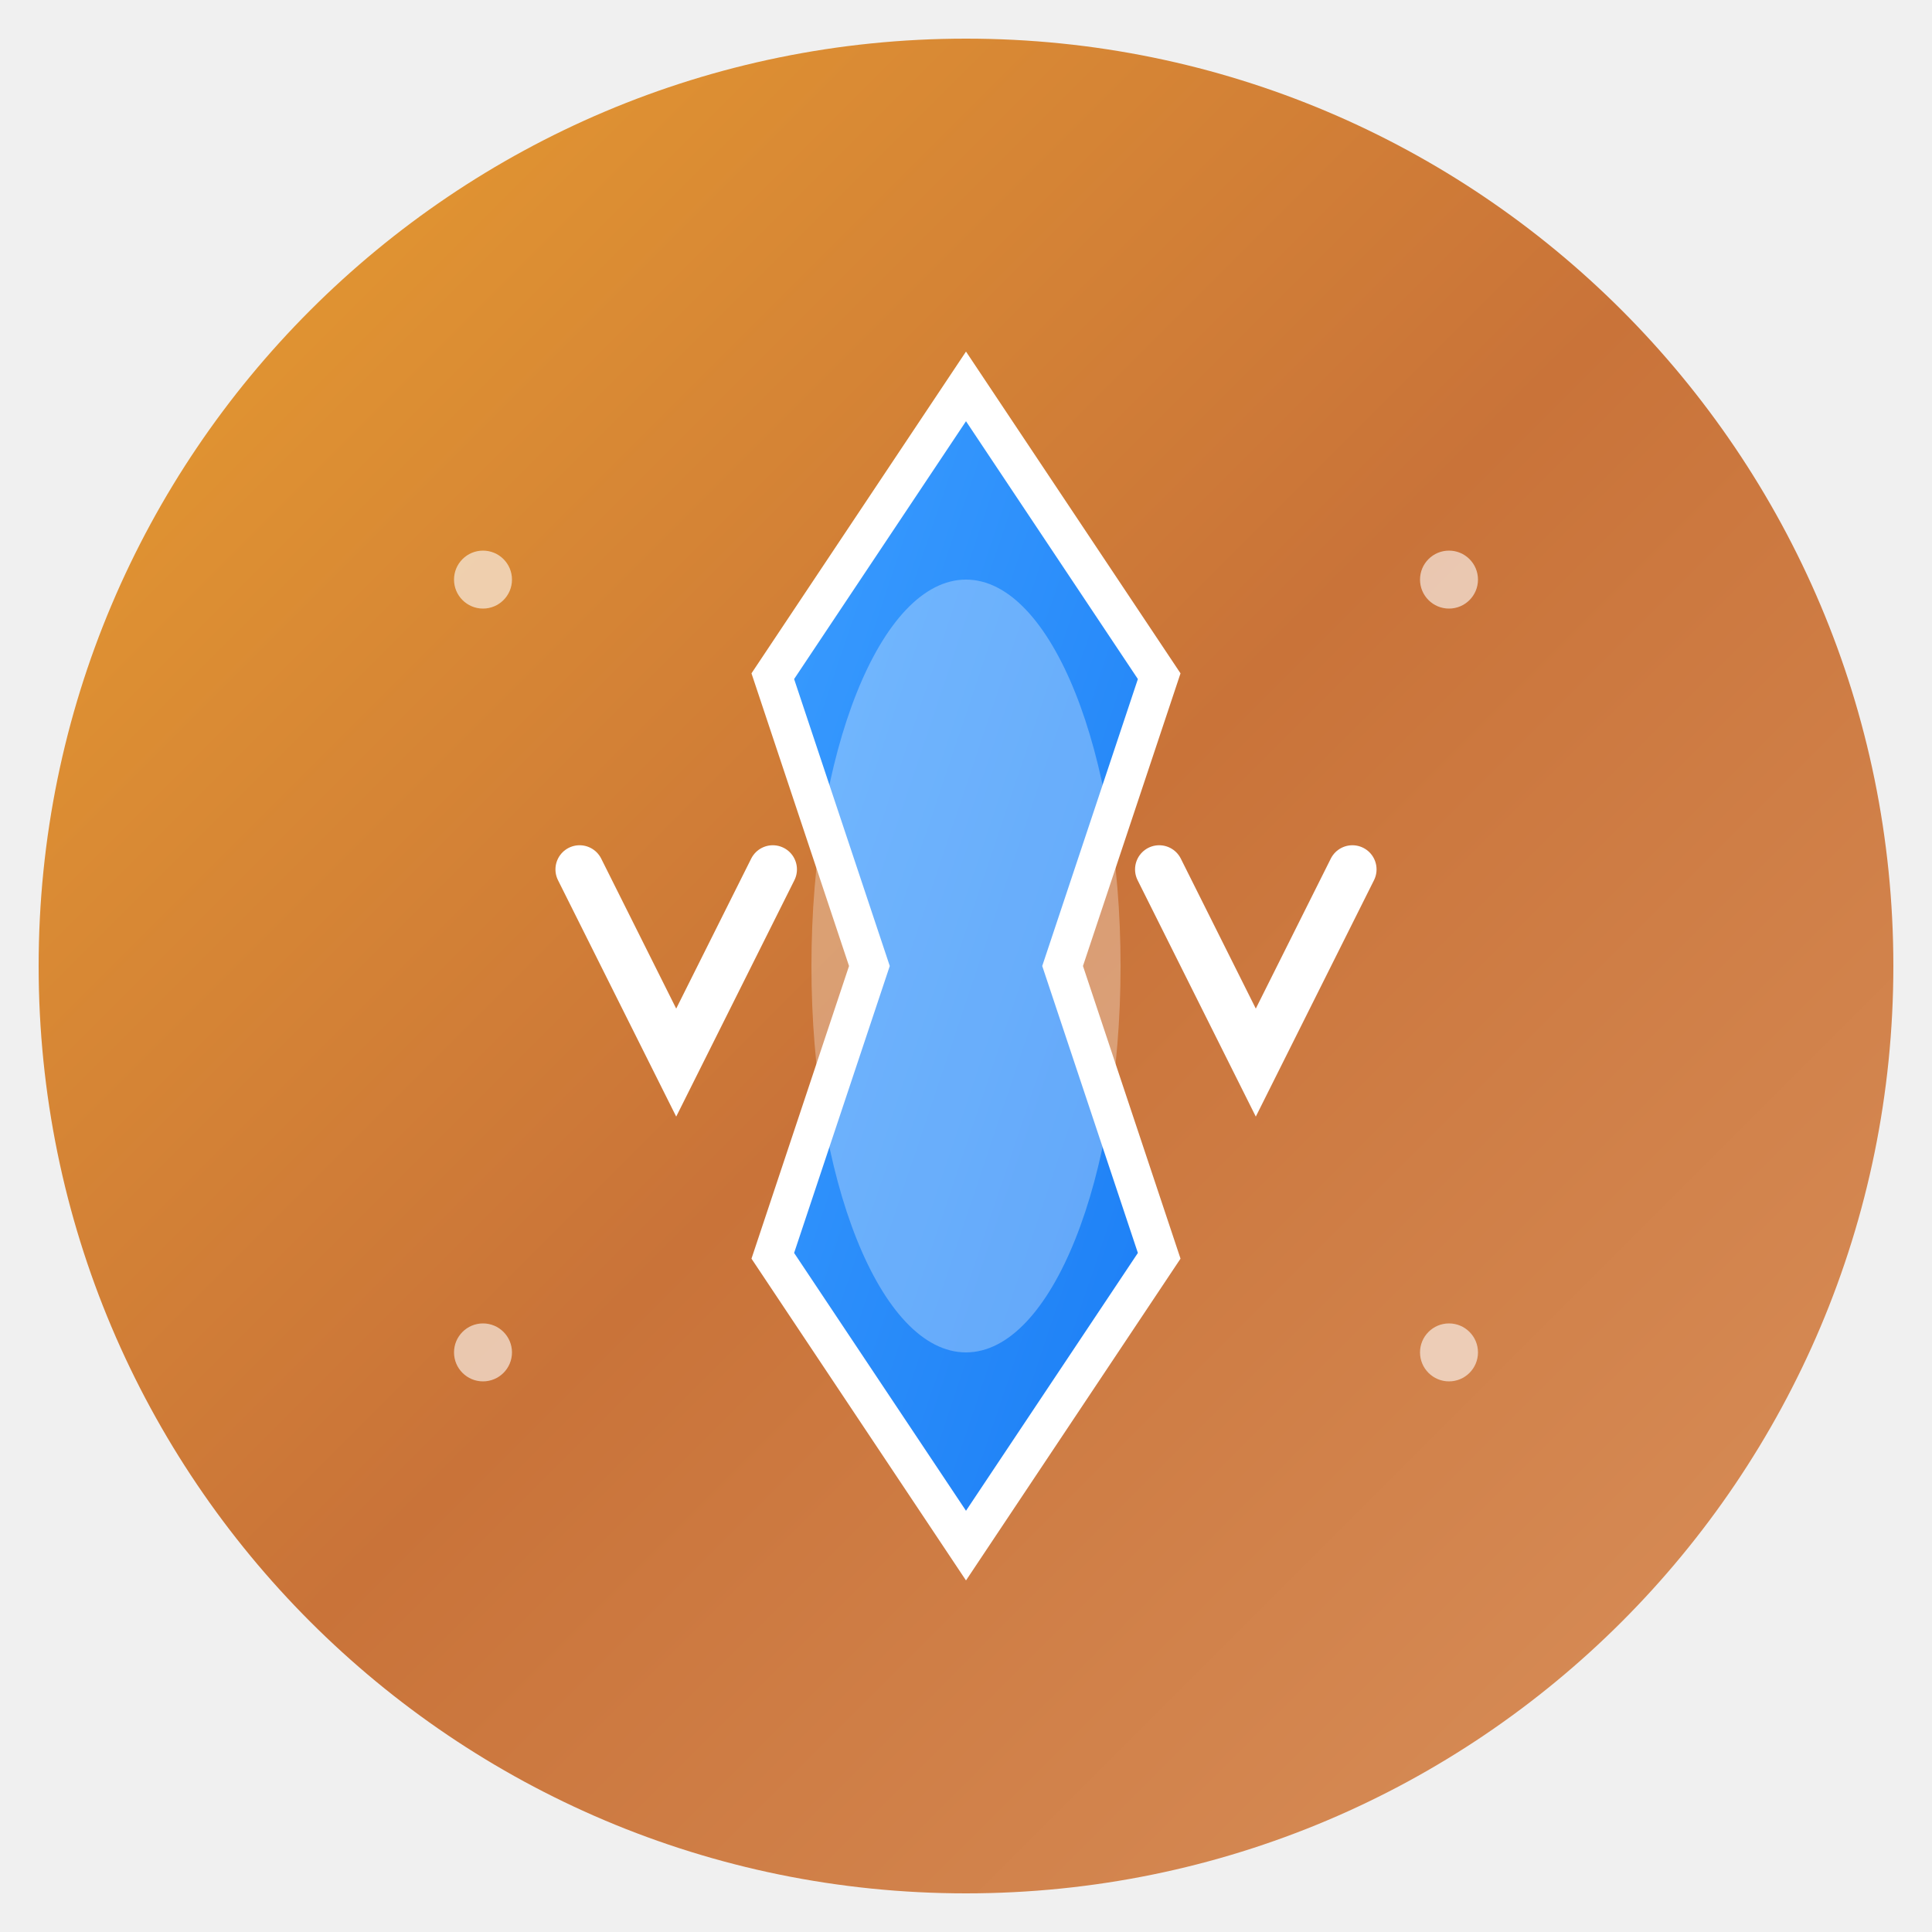
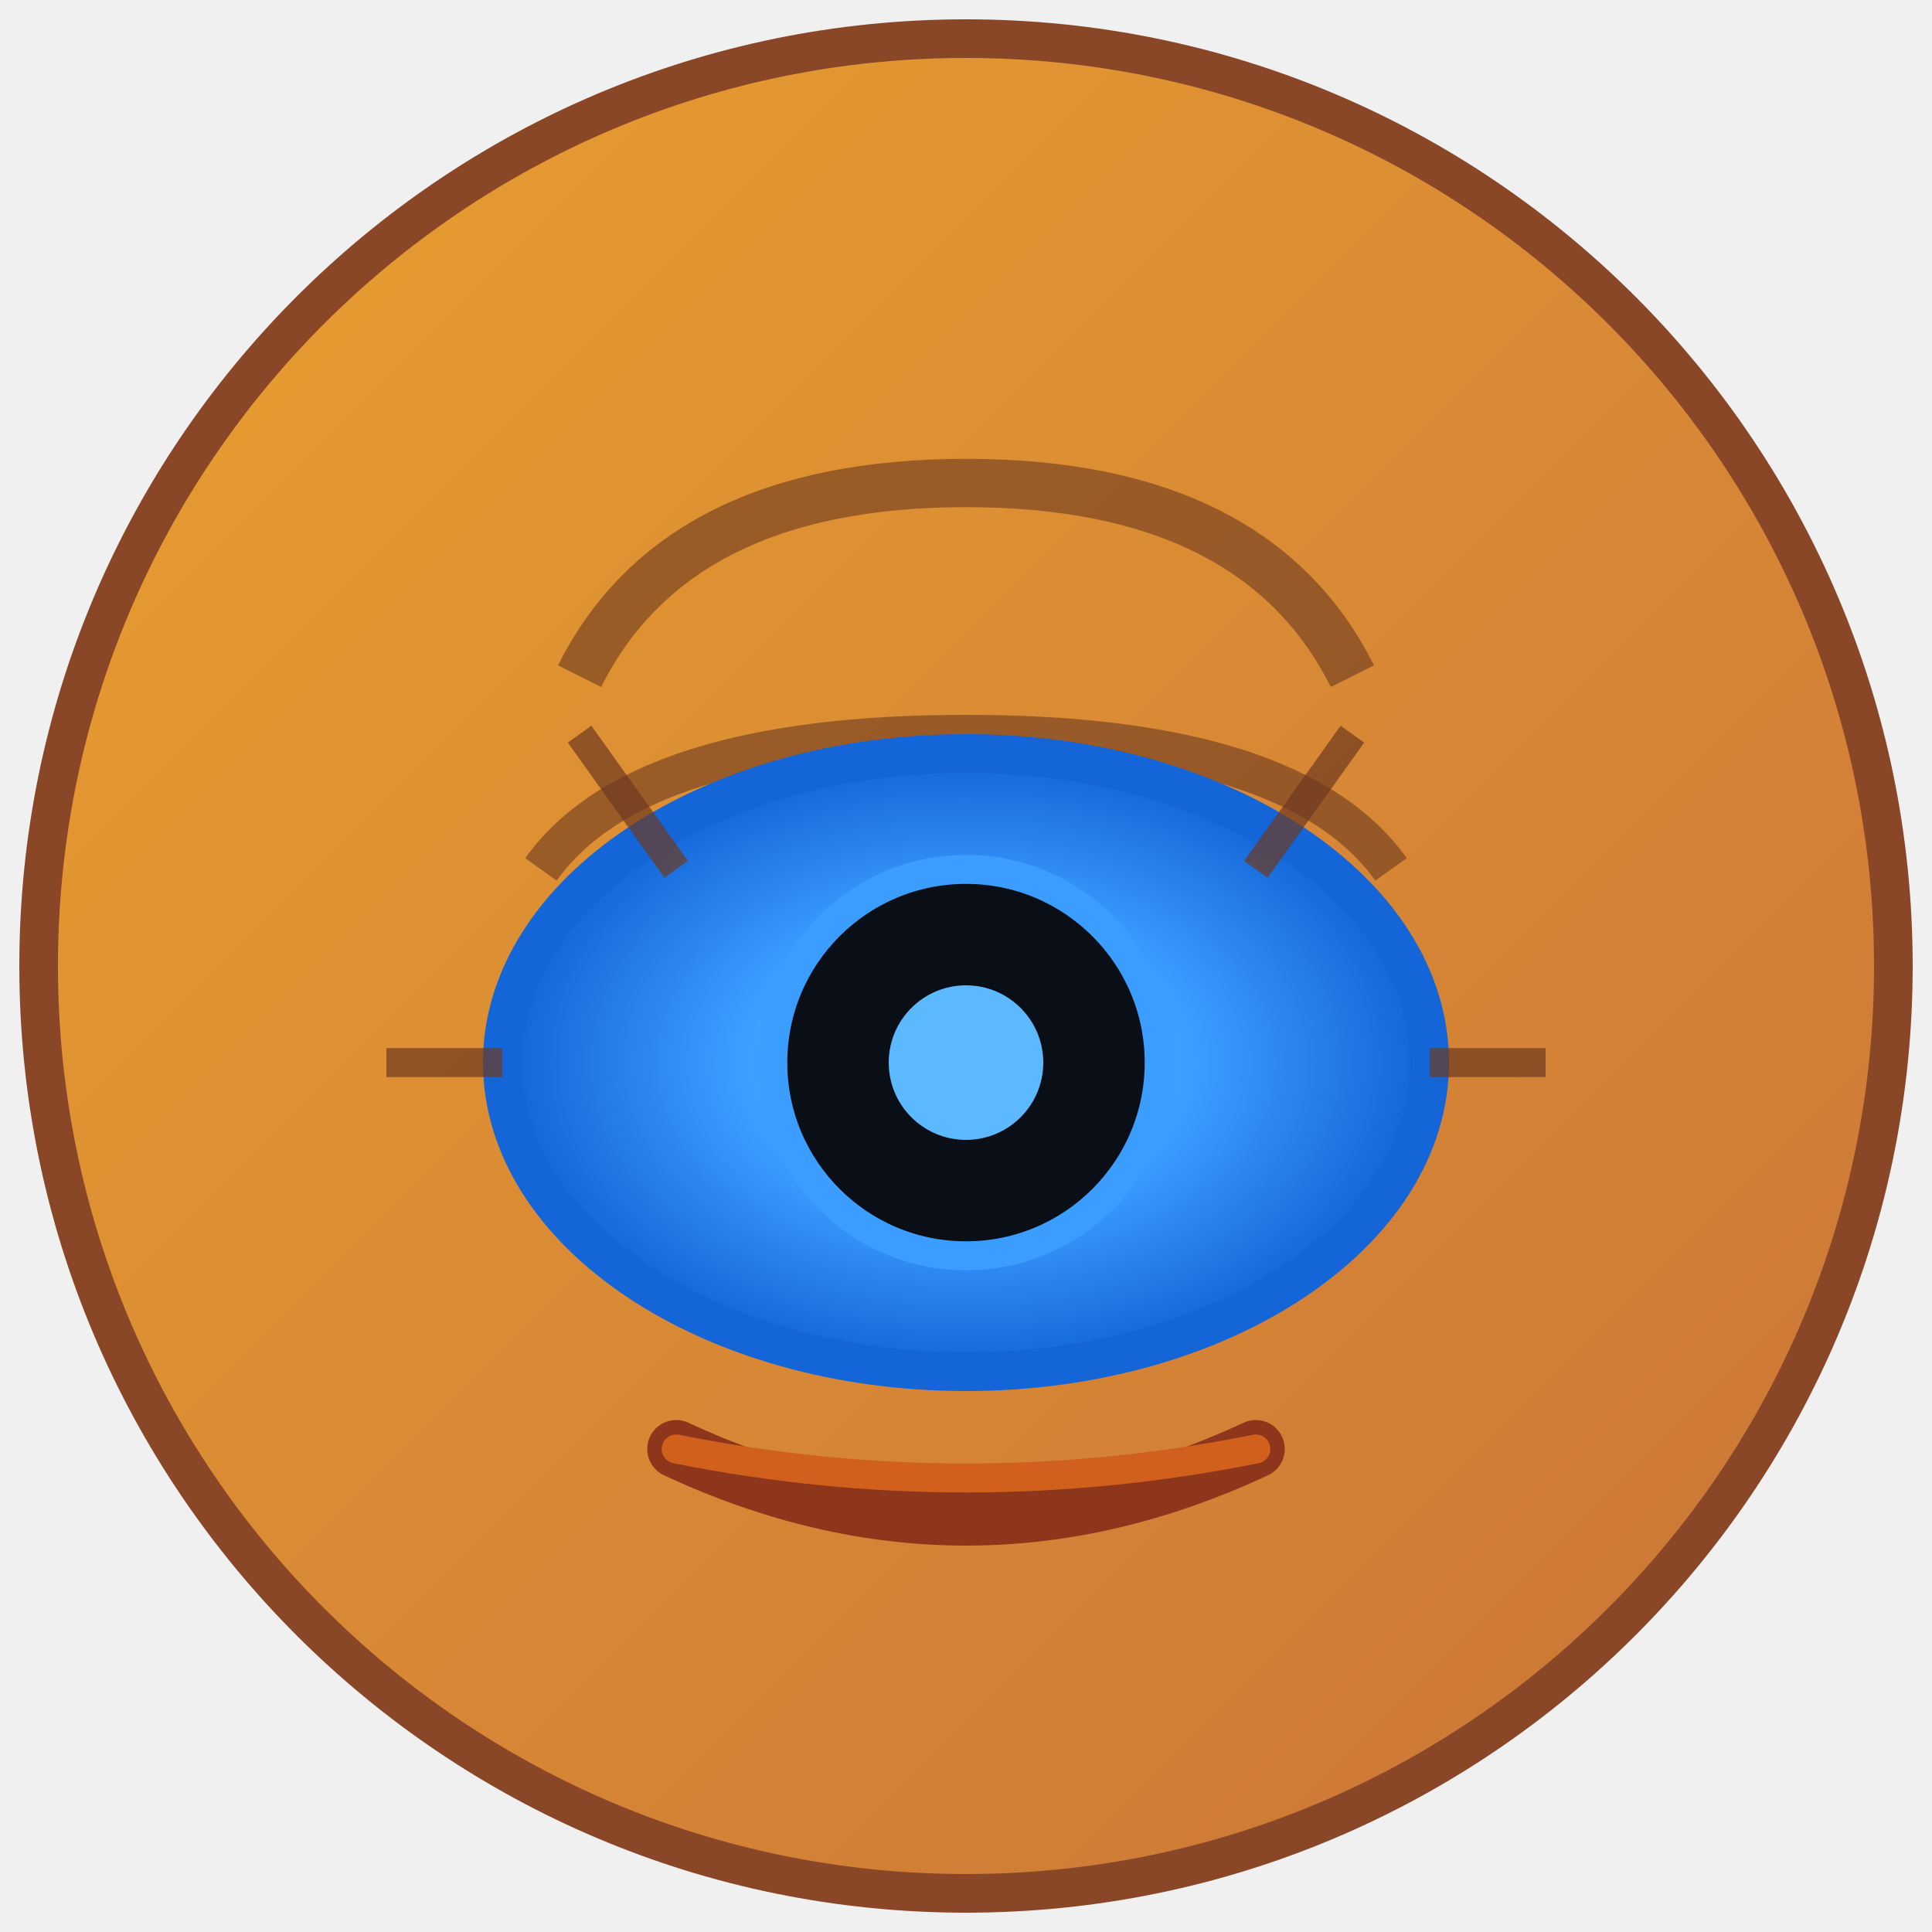
<svg xmlns="http://www.w3.org/2000/svg" viewBox="0 0 100 100">
  <defs>
    <linearGradient id="sandGrad" x1="0%" y1="0%" x2="100%" y2="100%">
      <stop offset="0%" style="stop-color:#e9a02f;stop-opacity:1" />
-       <stop offset="50%" style="stop-color:#c97339;stop-opacity:1" />
-       <stop offset="100%" style="stop-color:#da925e;stop-opacity:1" />
+       <stop offset="100%" style="stop-color:#c97339;stop-opacity:1" />
    </linearGradient>
    <linearGradient id="spiceGrad" x1="0%" y1="0%" x2="100%" y2="100%">
      <stop offset="0%" style="stop-color:#3b9dff;stop-opacity:1" />
-       <stop offset="100%" style="stop-color:#1a7df5;stop-opacity:1" />
+       <stop offset="100%" style="stop-color:#1365d8;stop-opacity:1" />
    </linearGradient>
+     <radialGradient id="eyeGrad">
+       <stop offset="0%" style="stop-color:#5cb9ff;stop-opacity:1" />
+       <stop offset="50%" style="stop-color:#3b9dff;stop-opacity:1" />
+       <stop offset="100%" style="stop-color:#1365d8;stop-opacity:1" />
+     </radialGradient>
  </defs>
-   <circle cx="50" cy="50" r="48" fill="url(#sandGrad)" />
-   <path d="M 50 20 L 60 35 L 55 50 L 60 65 L 50 80 L 40 65 L 45 50 L 40 35 Z" fill="url(#spiceGrad)" stroke="#ffffff" stroke-width="2" />
-   <ellipse cx="50" cy="50" rx="8" ry="20" fill="#ffffff" opacity="0.3" />
-   <path d="M 30 45 L 35 55 L 40 45 M 60 45 L 65 55 L 70 45" stroke="#ffffff" stroke-width="2.5" fill="none" stroke-linecap="round" />
-   <circle cx="25" cy="30" r="1.5" fill="#ffffff" opacity="0.6" />
-   <circle cx="75" cy="30" r="1.5" fill="#ffffff" opacity="0.6" />
-   <circle cx="25" cy="70" r="1.5" fill="#ffffff" opacity="0.6" />
-   <circle cx="75" cy="70" r="1.5" fill="#ffffff" opacity="0.6" />
+   <circle cx="50" cy="50" r="48" fill="url(#sandGrad)" stroke="#8a4727" stroke-width="2" />
+   <path d="M 30 35 Q 35 25 50 25 Q 65 25 70 35" fill="none" stroke="#6d3920" stroke-width="2.5" opacity="0.6" />
+   <path d="M 28 45 Q 33 38 50 38 Q 67 38 72 45" fill="none" stroke="#6d3920" stroke-width="2" opacity="0.6" />
+   <ellipse cx="50" cy="55" rx="24" ry="16" fill="url(#eyeGrad)" stroke="#1365d8" stroke-width="2" />
+   <ellipse cx="50" cy="55" rx="10" ry="10" fill="#0a0e17" stroke="#3b9dff" stroke-width="1.5" />
+   <circle cx="50" cy="55" r="4" fill="#5cb9ff" />
+   <line x1="26" y1="55" x2="20" y2="55" stroke="#6d3920" stroke-width="1.5" opacity="0.7" />
+   <line x1="74" y1="55" x2="80" y2="55" stroke="#6d3920" stroke-width="1.5" opacity="0.7" />
+   <line x1="35" y1="45" x2="30" y2="38" stroke="#6d3920" stroke-width="1.5" opacity="0.7" />
+   <line x1="65" y1="45" x2="70" y2="38" stroke="#6d3920" stroke-width="1.5" opacity="0.7" />
+   <path d="M 35 75 Q 50 82 65 75" fill="none" stroke="#8d361c" stroke-width="3" stroke-linecap="round" />
+   <path d="M 35 75 Q 50 78 65 75" fill="none" stroke="#d1601d" stroke-width="1.5" stroke-linecap="round" />
</svg>
